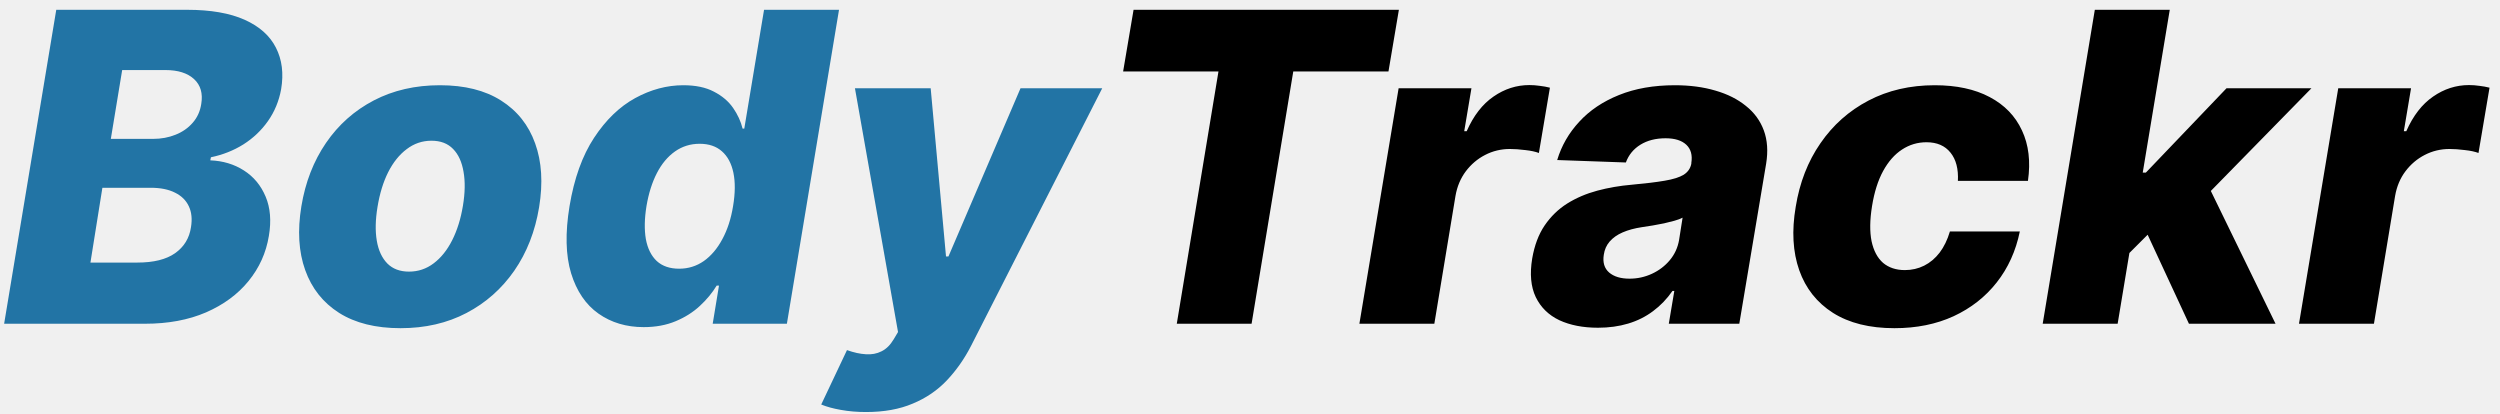
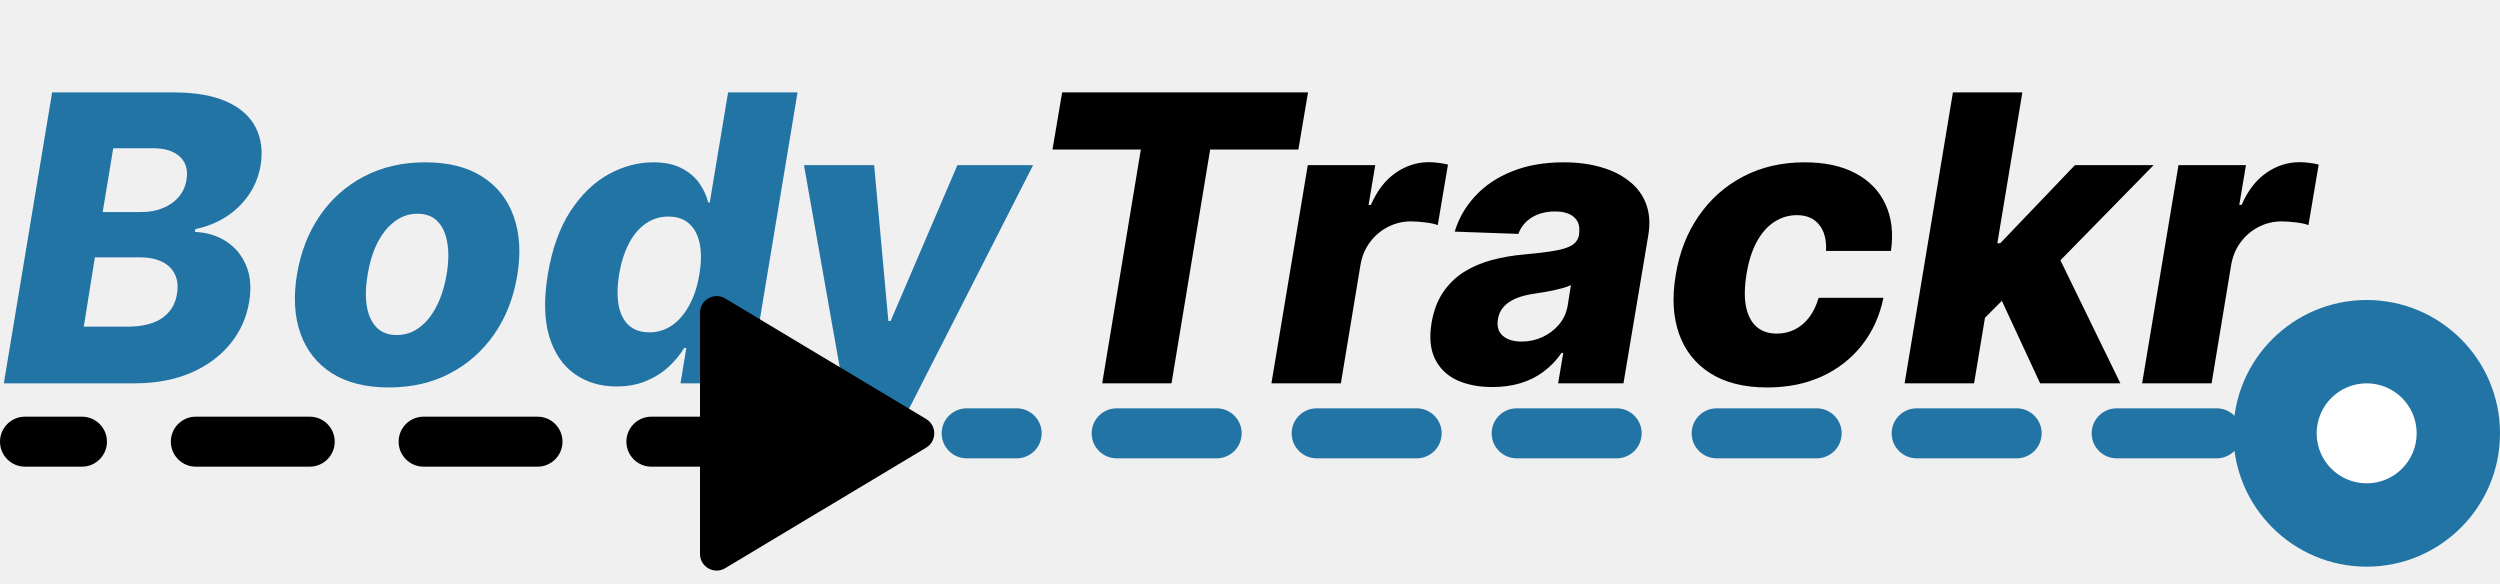
- <svg xmlns="http://www.w3.org/2000/svg" width="139" height="23" viewBox="0 0 139 23" fill="none">
-   <path d="M0.23 18L3.128 0.545H10.406C11.713 0.545 12.778 0.73 13.602 1.099C14.426 1.469 15.006 1.986 15.341 2.651C15.682 3.315 15.778 4.085 15.631 4.96C15.511 5.619 15.267 6.21 14.898 6.733C14.534 7.25 14.079 7.682 13.534 8.028C12.989 8.369 12.386 8.608 11.727 8.744L11.693 8.915C12.398 8.943 13.02 9.131 13.56 9.477C14.105 9.824 14.508 10.31 14.77 10.935C15.031 11.554 15.091 12.281 14.949 13.117C14.796 14.054 14.418 14.892 13.815 15.631C13.219 16.364 12.432 16.943 11.454 17.369C10.477 17.79 9.347 18 8.062 18H0.23ZM5.028 14.599H7.636C8.54 14.599 9.239 14.426 9.733 14.079C10.233 13.727 10.528 13.244 10.619 12.631C10.693 12.182 10.653 11.796 10.5 11.472C10.347 11.142 10.091 10.889 9.733 10.713C9.375 10.531 8.923 10.44 8.378 10.44H5.693L5.028 14.599ZM6.162 7.722H8.506C8.96 7.722 9.378 7.645 9.759 7.491C10.145 7.338 10.463 7.116 10.713 6.827C10.969 6.537 11.128 6.188 11.19 5.778C11.287 5.193 11.153 4.733 10.79 4.398C10.426 4.062 9.895 3.895 9.196 3.895H6.793L6.162 7.722ZM22.27 18.247C20.889 18.247 19.75 17.963 18.852 17.395C17.96 16.827 17.332 16.034 16.969 15.017C16.605 14 16.534 12.818 16.756 11.472C16.977 10.131 17.435 8.955 18.128 7.943C18.821 6.932 19.707 6.145 20.787 5.582C21.866 5.02 23.091 4.739 24.46 4.739C25.835 4.739 26.969 5.023 27.861 5.591C28.759 6.159 29.389 6.952 29.753 7.969C30.122 8.986 30.196 10.171 29.974 11.523C29.753 12.864 29.293 14.04 28.594 15.051C27.895 16.057 27.009 16.841 25.935 17.403C24.861 17.966 23.639 18.247 22.27 18.247ZM22.739 15.102C23.25 15.102 23.707 14.949 24.111 14.642C24.52 14.335 24.864 13.906 25.142 13.355C25.421 12.804 25.619 12.165 25.739 11.438C25.858 10.722 25.869 10.094 25.773 9.554C25.682 9.009 25.489 8.585 25.193 8.284C24.898 7.977 24.497 7.824 23.991 7.824C23.48 7.824 23.02 7.98 22.611 8.293C22.202 8.599 21.858 9.028 21.579 9.58C21.307 10.125 21.111 10.764 20.991 11.497C20.872 12.213 20.858 12.841 20.949 13.381C21.04 13.921 21.236 14.344 21.537 14.651C21.838 14.952 22.239 15.102 22.739 15.102ZM35.791 18.188C34.825 18.188 33.987 17.938 33.277 17.438C32.567 16.938 32.058 16.188 31.751 15.188C31.45 14.188 31.422 12.946 31.666 11.463C31.922 9.923 32.376 8.656 33.03 7.662C33.683 6.668 34.445 5.932 35.314 5.455C36.189 4.977 37.081 4.739 37.99 4.739C38.678 4.739 39.246 4.858 39.695 5.097C40.149 5.33 40.504 5.631 40.76 6C41.016 6.369 41.192 6.753 41.288 7.151H41.382L42.481 0.545H46.649L43.751 18H39.626L39.976 15.878H39.848C39.604 16.281 39.291 16.659 38.91 17.011C38.53 17.364 38.078 17.648 37.555 17.864C37.038 18.079 36.45 18.188 35.791 18.188ZM37.76 14.94C38.266 14.94 38.723 14.798 39.132 14.514C39.541 14.224 39.885 13.818 40.163 13.296C40.447 12.773 40.646 12.159 40.76 11.454C40.879 10.739 40.885 10.122 40.777 9.605C40.669 9.088 40.456 8.69 40.138 8.412C39.825 8.134 39.413 7.994 38.902 7.994C38.391 7.994 37.933 8.136 37.53 8.42C37.126 8.705 36.791 9.105 36.524 9.622C36.257 10.139 36.064 10.75 35.945 11.454C35.831 12.159 35.82 12.773 35.91 13.296C36.007 13.818 36.209 14.224 36.516 14.514C36.828 14.798 37.243 14.94 37.76 14.94ZM48.149 22.909C47.649 22.909 47.183 22.869 46.751 22.79C46.325 22.716 45.962 22.616 45.66 22.491L47.092 19.466C47.473 19.602 47.822 19.679 48.141 19.696C48.465 19.719 48.754 19.665 49.01 19.534C49.271 19.409 49.499 19.185 49.692 18.861L49.93 18.46L47.535 4.909H51.746L52.598 14.258H52.734L56.74 4.909H61.283L53.979 19.253C53.609 19.969 53.163 20.602 52.641 21.153C52.118 21.704 51.487 22.134 50.749 22.44C50.016 22.753 49.149 22.909 48.149 22.909Z" fill="#2274A5" />
-   <path d="M62.446 3.972L63.026 0.545H77.778L77.199 3.972H71.906L69.588 18H65.429L67.747 3.972H62.446ZM75.582 18L77.763 4.909H81.812L81.411 7.295H81.548C81.928 6.432 82.425 5.79 83.039 5.369C83.653 4.943 84.317 4.73 85.033 4.73C85.227 4.73 85.42 4.744 85.613 4.773C85.812 4.795 85.999 4.83 86.175 4.875L85.562 8.506C85.369 8.432 85.116 8.378 84.803 8.344C84.491 8.304 84.207 8.284 83.951 8.284C83.457 8.284 82.996 8.395 82.57 8.616C82.15 8.832 81.792 9.136 81.496 9.528C81.207 9.915 81.016 10.369 80.925 10.892L79.749 18H75.582ZM88.847 18.222C88.018 18.222 87.302 18.082 86.7 17.804C86.103 17.52 85.665 17.091 85.387 16.517C85.114 15.943 85.049 15.227 85.191 14.369C85.316 13.642 85.546 13.031 85.881 12.537C86.222 12.037 86.64 11.631 87.134 11.318C87.634 11.006 88.191 10.767 88.805 10.602C89.418 10.438 90.06 10.327 90.731 10.27C91.481 10.202 92.089 10.128 92.555 10.048C93.026 9.969 93.379 9.858 93.612 9.716C93.844 9.568 93.987 9.364 94.038 9.102V9.06C94.106 8.622 94.012 8.284 93.756 8.045C93.501 7.807 93.117 7.688 92.606 7.688C92.06 7.688 91.594 7.807 91.208 8.045C90.822 8.284 90.552 8.614 90.398 9.034L86.58 8.898C86.819 8.102 87.228 7.392 87.808 6.767C88.387 6.136 89.123 5.642 90.015 5.284C90.913 4.92 91.95 4.739 93.126 4.739C93.955 4.739 94.705 4.838 95.376 5.037C96.046 5.23 96.612 5.514 97.072 5.889C97.538 6.259 97.87 6.713 98.069 7.253C98.268 7.793 98.31 8.409 98.197 9.102L96.705 18H92.785L93.092 16.176H92.989C92.683 16.619 92.322 16.994 91.907 17.301C91.498 17.608 91.038 17.838 90.526 17.991C90.015 18.145 89.455 18.222 88.847 18.222ZM90.603 15.494C91.04 15.494 91.455 15.403 91.847 15.222C92.239 15.04 92.569 14.79 92.836 14.472C93.109 14.148 93.282 13.773 93.356 13.347L93.552 12.102C93.433 12.165 93.282 12.222 93.1 12.273C92.918 12.324 92.725 12.372 92.521 12.418C92.316 12.457 92.106 12.497 91.89 12.537C91.68 12.571 91.478 12.602 91.285 12.631C90.876 12.693 90.521 12.79 90.219 12.921C89.918 13.051 89.677 13.222 89.495 13.432C89.319 13.636 89.211 13.881 89.171 14.165C89.103 14.591 89.202 14.921 89.469 15.153C89.737 15.381 90.114 15.494 90.603 15.494ZM105.33 18.247C103.95 18.247 102.81 17.963 101.913 17.395C101.021 16.827 100.396 16.037 100.038 15.026C99.68 14.008 99.614 12.832 99.842 11.497C100.058 10.156 100.515 8.98 101.214 7.969C101.913 6.952 102.805 6.159 103.89 5.591C104.975 5.023 106.202 4.739 107.572 4.739C108.782 4.739 109.799 4.957 110.623 5.395C111.452 5.832 112.052 6.452 112.421 7.253C112.796 8.048 112.907 8.983 112.754 10.057H108.859C108.893 9.392 108.756 8.869 108.45 8.489C108.143 8.102 107.697 7.909 107.112 7.909C106.617 7.909 106.163 8.045 105.748 8.318C105.339 8.585 104.989 8.983 104.7 9.511C104.415 10.034 104.211 10.682 104.086 11.454C103.961 12.227 103.952 12.881 104.06 13.415C104.174 13.943 104.387 14.344 104.7 14.617C105.018 14.883 105.421 15.017 105.91 15.017C106.296 15.017 106.654 14.935 106.984 14.77C107.313 14.605 107.6 14.364 107.844 14.046C108.089 13.722 108.279 13.329 108.415 12.869H112.302C112.08 13.954 111.651 14.901 111.015 15.707C110.384 16.509 109.586 17.134 108.62 17.582C107.654 18.026 106.558 18.247 105.33 18.247ZM117.895 14.565L118.739 9.597H119.31L123.793 4.909H128.514L121.935 11.625H120.835L117.895 14.565ZM113.574 18L116.472 0.545H120.639L117.741 18H113.574ZM121.705 18L119.182 12.562L122.429 9.605L126.52 18H121.705ZM127.824 18L130.006 4.909H134.054L133.653 7.295H133.79C134.17 6.432 134.668 5.79 135.281 5.369C135.895 4.943 136.56 4.73 137.276 4.73C137.469 4.73 137.662 4.744 137.855 4.773C138.054 4.795 138.241 4.83 138.418 4.875L137.804 8.506C137.611 8.432 137.358 8.378 137.045 8.344C136.733 8.304 136.449 8.284 136.193 8.284C135.699 8.284 135.239 8.395 134.812 8.616C134.392 8.832 134.034 9.136 133.739 9.528C133.449 9.915 133.259 10.369 133.168 10.892L131.991 18H127.824Z" fill="black" />
+ <svg xmlns="http://www.w3.org/2000/svg" width="150" height="35" viewBox="0 0 150 35" fill="none">
+   <path d="M1.5 25C0.672 25 0 25.672 0 26.5C0 27.328 0.672 28 1.5 28V25ZM39.083 25C38.255 25 37.583 25.672 37.583 26.5C37.583 27.328 38.255 28 39.083 28V25ZM32.25 28C33.078 28 33.75 27.328 33.75 26.5C33.75 25.672 33.078 25 32.25 25V28ZM25.417 25C24.588 25 23.917 25.672 23.917 26.5C23.917 27.328 24.588 28 25.417 28V25ZM18.583 28C19.412 28 20.083 27.328 20.083 26.5C20.083 25.672 19.412 25 18.583 25V28ZM11.75 25C10.922 25 10.25 25.672 10.25 26.5C10.25 27.328 10.922 28 11.75 28V25ZM4.917 28C5.745 28 6.417 27.328 6.417 26.5C6.417 25.672 5.745 25 4.917 25V28ZM42.5 25H39.083V28H42.5V25ZM32.25 25L25.417 25V28L32.25 28V25ZM18.583 25H11.75V28H18.583V25ZM4.917 25H1.5V28H4.917V25Z" fill="black" />
+   <path d="M150 26C150 21.582 146.418 18 142 18C137.582 18 134 21.582 134 26C134 30.418 137.582 34 142 34C146.418 34 150 30.418 150 26ZM58 24.5C57.172 24.5 56.5 25.172 56.5 26C56.5 26.828 57.172 27.5 58 27.5V24.5ZM139 24.5C138.172 24.5 137.5 25.172 137.5 26C137.5 26.828 138.172 27.5 139 27.5V24.5ZM133 27.5C133.828 27.5 134.5 26.828 134.5 26C134.5 25.172 133.828 24.5 133 24.5V27.5ZM127 24.5C126.172 24.5 125.5 25.172 125.5 26C125.5 26.828 126.172 27.5 127 27.5V24.5ZM121 27.5C121.828 27.5 122.5 26.828 122.5 26C122.5 25.172 121.828 24.5 121 24.5V27.5ZM115 24.5C114.172 24.5 113.5 25.172 113.5 26C113.5 26.828 114.172 27.5 115 27.5V24.5ZM109 27.5C109.828 27.5 110.5 26.828 110.5 26C110.5 25.172 109.828 24.5 109 24.5V27.5ZM103 24.5C102.172 24.5 101.5 25.172 101.5 26C101.5 26.828 102.172 27.5 103 27.5V24.5ZM97 27.5C97.828 27.5 98.5 26.828 98.5 26C98.5 25.172 97.828 24.5 97 24.5V27.5ZM91 24.5C90.172 24.5 89.5 25.172 89.5 26C89.5 26.828 90.172 27.5 91 27.5V24.5ZM85 27.5C85.828 27.5 86.5 26.828 86.5 26C86.5 25.172 85.828 24.5 85 24.5V27.5ZM79 24.5C78.172 24.5 77.5 25.172 77.5 26C77.5 26.828 78.172 27.5 79 27.5V24.5ZM73 27.5C73.828 27.5 74.5 26.828 74.5 26C74.5 25.172 73.828 24.5 73 24.5V27.5ZM67 24.5C66.172 24.5 65.5 25.172 65.5 26C65.5 26.828 66.172 27.5 67 27.5V24.5ZM61 27.5C61.828 27.5 62.5 26.828 62.5 26C62.5 25.172 61.828 24.5 61 24.5V27.5ZM142 24.5H139V27.5H142V24.5ZM133 24.5H127V27.5H133V24.5ZM121 24.5H115V27.5H121V24.5ZM109 24.5H103V27.5H109V24.5ZM97 24.5H91V27.5H97V24.5ZM85 24.5H79V27.5H85V24.5ZM73 24.5L67 24.5V27.5L73 27.5V24.5ZM61 24.5H58V27.5H61V24.5Z" fill="#2274A5" />
+   <circle cx="142" cy="26" r="3" fill="white" />
+   <path d="M0.23 23L3.128 5.545H10.406C11.713 5.545 12.778 5.73 13.602 6.099C14.426 6.469 15.006 6.986 15.341 7.651C15.682 8.315 15.778 9.085 15.631 9.96C15.511 10.619 15.267 11.21 14.898 11.733C14.534 12.25 14.079 12.682 13.534 13.028C12.989 13.369 12.386 13.608 11.727 13.744L11.693 13.915C12.398 13.943 13.02 14.131 13.56 14.477C14.105 14.824 14.508 15.31 14.77 15.935C15.031 16.554 15.091 17.281 14.949 18.116C14.796 19.054 14.418 19.892 13.815 20.631C13.219 21.364 12.432 21.943 11.454 22.369C10.477 22.79 9.347 23 8.062 23H0.23ZM5.028 19.599H7.636C8.54 19.599 9.239 19.426 9.733 19.079C10.233 18.727 10.528 18.244 10.619 17.631C10.693 17.182 10.653 16.796 10.5 16.472C10.347 16.142 10.091 15.889 9.733 15.713C9.375 15.531 8.923 15.44 8.378 15.44H5.693L5.028 19.599ZM6.162 12.722H8.506C8.96 12.722 9.378 12.645 9.759 12.492C10.145 12.338 10.463 12.117 10.713 11.827C10.969 11.537 11.128 11.188 11.19 10.778C11.287 10.193 11.153 9.733 10.79 9.398C10.426 9.062 9.895 8.895 9.196 8.895H6.793L6.162 12.722ZM48.852 27.909C48.352 27.909 47.886 27.869 47.455 27.79C47.028 27.716 46.665 27.616 46.364 27.491L47.795 24.466C48.176 24.602 48.526 24.679 48.844 24.696C49.168 24.719 49.457 24.665 49.713 24.534C49.974 24.409 50.202 24.185 50.395 23.861L50.633 23.46L48.239 9.909H52.449L53.301 19.259H53.438L57.443 9.909H61.986L54.682 24.253C54.312 24.969 53.867 25.602 53.344 26.153C52.821 26.704 52.19 27.134 51.452 27.44C50.719 27.753 49.852 27.909 48.852 27.909Z" fill="#2274A5" />
+   <path d="M63.149 8.972L63.729 5.545H78.481L77.902 8.972H72.609L70.291 23H66.132L68.45 8.972H63.149ZM76.285 23L78.467 9.909H82.515L82.114 12.296H82.251C82.631 11.432 83.129 10.79 83.742 10.369C84.356 9.943 85.021 9.73 85.737 9.73C85.93 9.73 86.123 9.744 86.316 9.773C86.515 9.795 86.702 9.83 86.879 9.875L86.265 13.506C86.072 13.432 85.819 13.378 85.506 13.344C85.194 13.304 84.91 13.284 84.654 13.284C84.16 13.284 83.7 13.395 83.273 13.617C82.853 13.832 82.495 14.136 82.2 14.528C81.91 14.915 81.719 15.369 81.629 15.892L80.452 23H76.285ZM89.55 23.222C88.721 23.222 88.005 23.082 87.403 22.804C86.806 22.52 86.369 22.091 86.09 21.517C85.817 20.943 85.752 20.227 85.894 19.369C86.019 18.642 86.249 18.031 86.585 17.537C86.925 17.037 87.343 16.631 87.837 16.318C88.337 16.006 88.894 15.767 89.508 15.602C90.121 15.438 90.763 15.327 91.434 15.27C92.184 15.202 92.792 15.128 93.258 15.048C93.729 14.969 94.082 14.858 94.315 14.716C94.548 14.568 94.69 14.364 94.741 14.102V14.06C94.809 13.622 94.715 13.284 94.46 13.046C94.204 12.807 93.82 12.688 93.309 12.688C92.763 12.688 92.298 12.807 91.911 13.046C91.525 13.284 91.255 13.614 91.102 14.034L87.283 13.898C87.522 13.102 87.931 12.392 88.511 11.767C89.09 11.136 89.826 10.642 90.718 10.284C91.616 9.92 92.653 9.739 93.829 9.739C94.658 9.739 95.408 9.838 96.079 10.037C96.749 10.23 97.315 10.514 97.775 10.889C98.241 11.258 98.573 11.713 98.772 12.253C98.971 12.793 99.013 13.409 98.9 14.102L97.408 23H93.488L93.795 21.176H93.692C93.386 21.619 93.025 21.994 92.61 22.301C92.201 22.608 91.741 22.838 91.229 22.991C90.718 23.145 90.158 23.222 89.55 23.222ZM91.306 20.494C91.744 20.494 92.158 20.403 92.55 20.222C92.942 20.04 93.272 19.79 93.539 19.472C93.812 19.148 93.985 18.773 94.059 18.347L94.255 17.102C94.136 17.165 93.985 17.222 93.803 17.273C93.621 17.324 93.428 17.372 93.224 17.418C93.019 17.457 92.809 17.497 92.593 17.537C92.383 17.571 92.181 17.602 91.988 17.631C91.579 17.693 91.224 17.79 90.923 17.921C90.621 18.051 90.38 18.222 90.198 18.432C90.022 18.636 89.914 18.881 89.874 19.165C89.806 19.591 89.906 19.921 90.173 20.153C90.44 20.381 90.817 20.494 91.306 20.494ZM106.033 23.247C104.653 23.247 103.513 22.963 102.616 22.395C101.724 21.827 101.099 21.037 100.741 20.026C100.383 19.009 100.317 17.832 100.545 16.497C100.761 15.156 101.218 13.98 101.917 12.969C102.616 11.952 103.508 11.159 104.593 10.591C105.678 10.023 106.906 9.739 108.275 9.739C109.485 9.739 110.502 9.957 111.326 10.395C112.156 10.832 112.755 11.452 113.124 12.253C113.499 13.048 113.61 13.983 113.457 15.057H109.562C109.596 14.392 109.46 13.869 109.153 13.489C108.846 13.102 108.4 12.909 107.815 12.909C107.32 12.909 106.866 13.046 106.451 13.318C106.042 13.585 105.692 13.983 105.403 14.511C105.119 15.034 104.914 15.682 104.789 16.454C104.664 17.227 104.656 17.881 104.763 18.415C104.877 18.943 105.09 19.344 105.403 19.616C105.721 19.884 106.124 20.017 106.613 20.017C106.999 20.017 107.357 19.935 107.687 19.77C108.016 19.605 108.303 19.364 108.548 19.046C108.792 18.722 108.982 18.329 109.119 17.869H113.005C112.783 18.954 112.354 19.901 111.718 20.707C111.087 21.509 110.289 22.134 109.323 22.582C108.357 23.026 107.261 23.247 106.033 23.247ZM118.598 19.565L119.442 14.597H120.013L124.496 9.909H129.217L122.638 16.625H121.538L118.598 19.565ZM114.277 23L117.175 5.545H121.342L118.445 23H114.277ZM122.408 23L119.885 17.562L123.132 14.605L127.223 23H122.408ZM128.527 23L130.709 9.909H134.757L134.357 12.296H134.493C134.874 11.432 135.371 10.79 135.984 10.369C136.598 9.943 137.263 9.73 137.979 9.73C138.172 9.73 138.365 9.744 138.558 9.773C138.757 9.795 138.945 9.83 139.121 9.875L138.507 13.506C138.314 13.432 138.061 13.378 137.749 13.344C137.436 13.304 137.152 13.284 136.896 13.284C136.402 13.284 135.942 13.395 135.516 13.617C135.095 13.832 134.737 14.136 134.442 14.528C134.152 14.915 133.962 15.369 133.871 15.892L132.695 23H128.527Z" fill="black" />
+   <path d="M36.994 23.188C36.028 23.188 35.19 22.938 34.48 22.438C33.77 21.938 33.261 21.188 32.955 20.188C32.653 19.188 32.625 17.946 32.869 16.463C33.125 14.923 33.58 13.656 34.233 12.662C34.886 11.668 35.648 10.932 36.517 10.454C37.392 9.977 38.284 9.739 39.193 9.739C39.881 9.739 40.449 9.858 40.898 10.097C41.352 10.329 41.707 10.631 41.963 11C42.219 11.369 42.395 11.753 42.492 12.151H42.585L43.685 5.545H47.852L44.955 23H40.83L41.179 20.878H41.051C40.807 21.281 40.494 21.659 40.114 22.011C39.733 22.364 39.281 22.648 38.758 22.864C38.242 23.079 37.653 23.188 36.994 23.188ZM38.963 19.94C39.469 19.94 39.926 19.798 40.335 19.514C40.744 19.224 41.088 18.818 41.367 18.296C41.651 17.773 41.849 17.159 41.963 16.454C42.082 15.739 42.088 15.122 41.98 14.605C41.872 14.088 41.659 13.69 41.341 13.412C41.028 13.133 40.617 12.994 40.105 12.994C39.594 12.994 39.136 13.136 38.733 13.421C38.33 13.704 37.994 14.105 37.727 14.622C37.46 15.139 37.267 15.75 37.148 16.454C37.034 17.159 37.023 17.773 37.114 18.296C37.21 18.818 37.412 19.224 37.719 19.514C38.031 19.798 38.446 19.94 38.963 19.94Z" fill="#2274A5" />
+   <path d="M23.332 23.247C21.952 23.247 20.812 22.963 19.915 22.395C19.023 21.827 18.395 21.034 18.031 20.017C17.668 19 17.597 17.818 17.818 16.472C18.04 15.131 18.497 13.954 19.19 12.943C19.884 11.932 20.77 11.145 21.849 10.582C22.929 10.02 24.153 9.739 25.523 9.739C26.898 9.739 28.031 10.023 28.923 10.591C29.821 11.159 30.452 11.952 30.815 12.969C31.185 13.986 31.259 15.171 31.037 16.523C30.815 17.864 30.355 19.04 29.656 20.051C28.957 21.057 28.071 21.841 26.997 22.403C25.923 22.966 24.702 23.247 23.332 23.247ZM23.801 20.102C24.312 20.102 24.77 19.949 25.173 19.642C25.582 19.335 25.926 18.906 26.204 18.355C26.483 17.804 26.682 17.165 26.801 16.438C26.921 15.722 26.932 15.094 26.835 14.554C26.744 14.008 26.551 13.585 26.256 13.284C25.96 12.977 25.56 12.824 25.054 12.824C24.543 12.824 24.082 12.98 23.673 13.293C23.264 13.599 22.921 14.028 22.642 14.579C22.369 15.125 22.173 15.764 22.054 16.497C21.935 17.213 21.921 17.841 22.011 18.381C22.102 18.921 22.298 19.344 22.599 19.651C22.901 19.952 23.301 20.102 23.801 20.102Z" fill="#2274A5" />
+   <path d="M55.571 25.142C56.218 25.531 56.218 26.469 55.571 26.858L43.514 34.091C42.848 34.491 42 34.011 42 33.234L42 18.766C42 17.989 42.848 17.509 43.514 17.909L55.571 25.142Z" fill="black" />
</svg>
